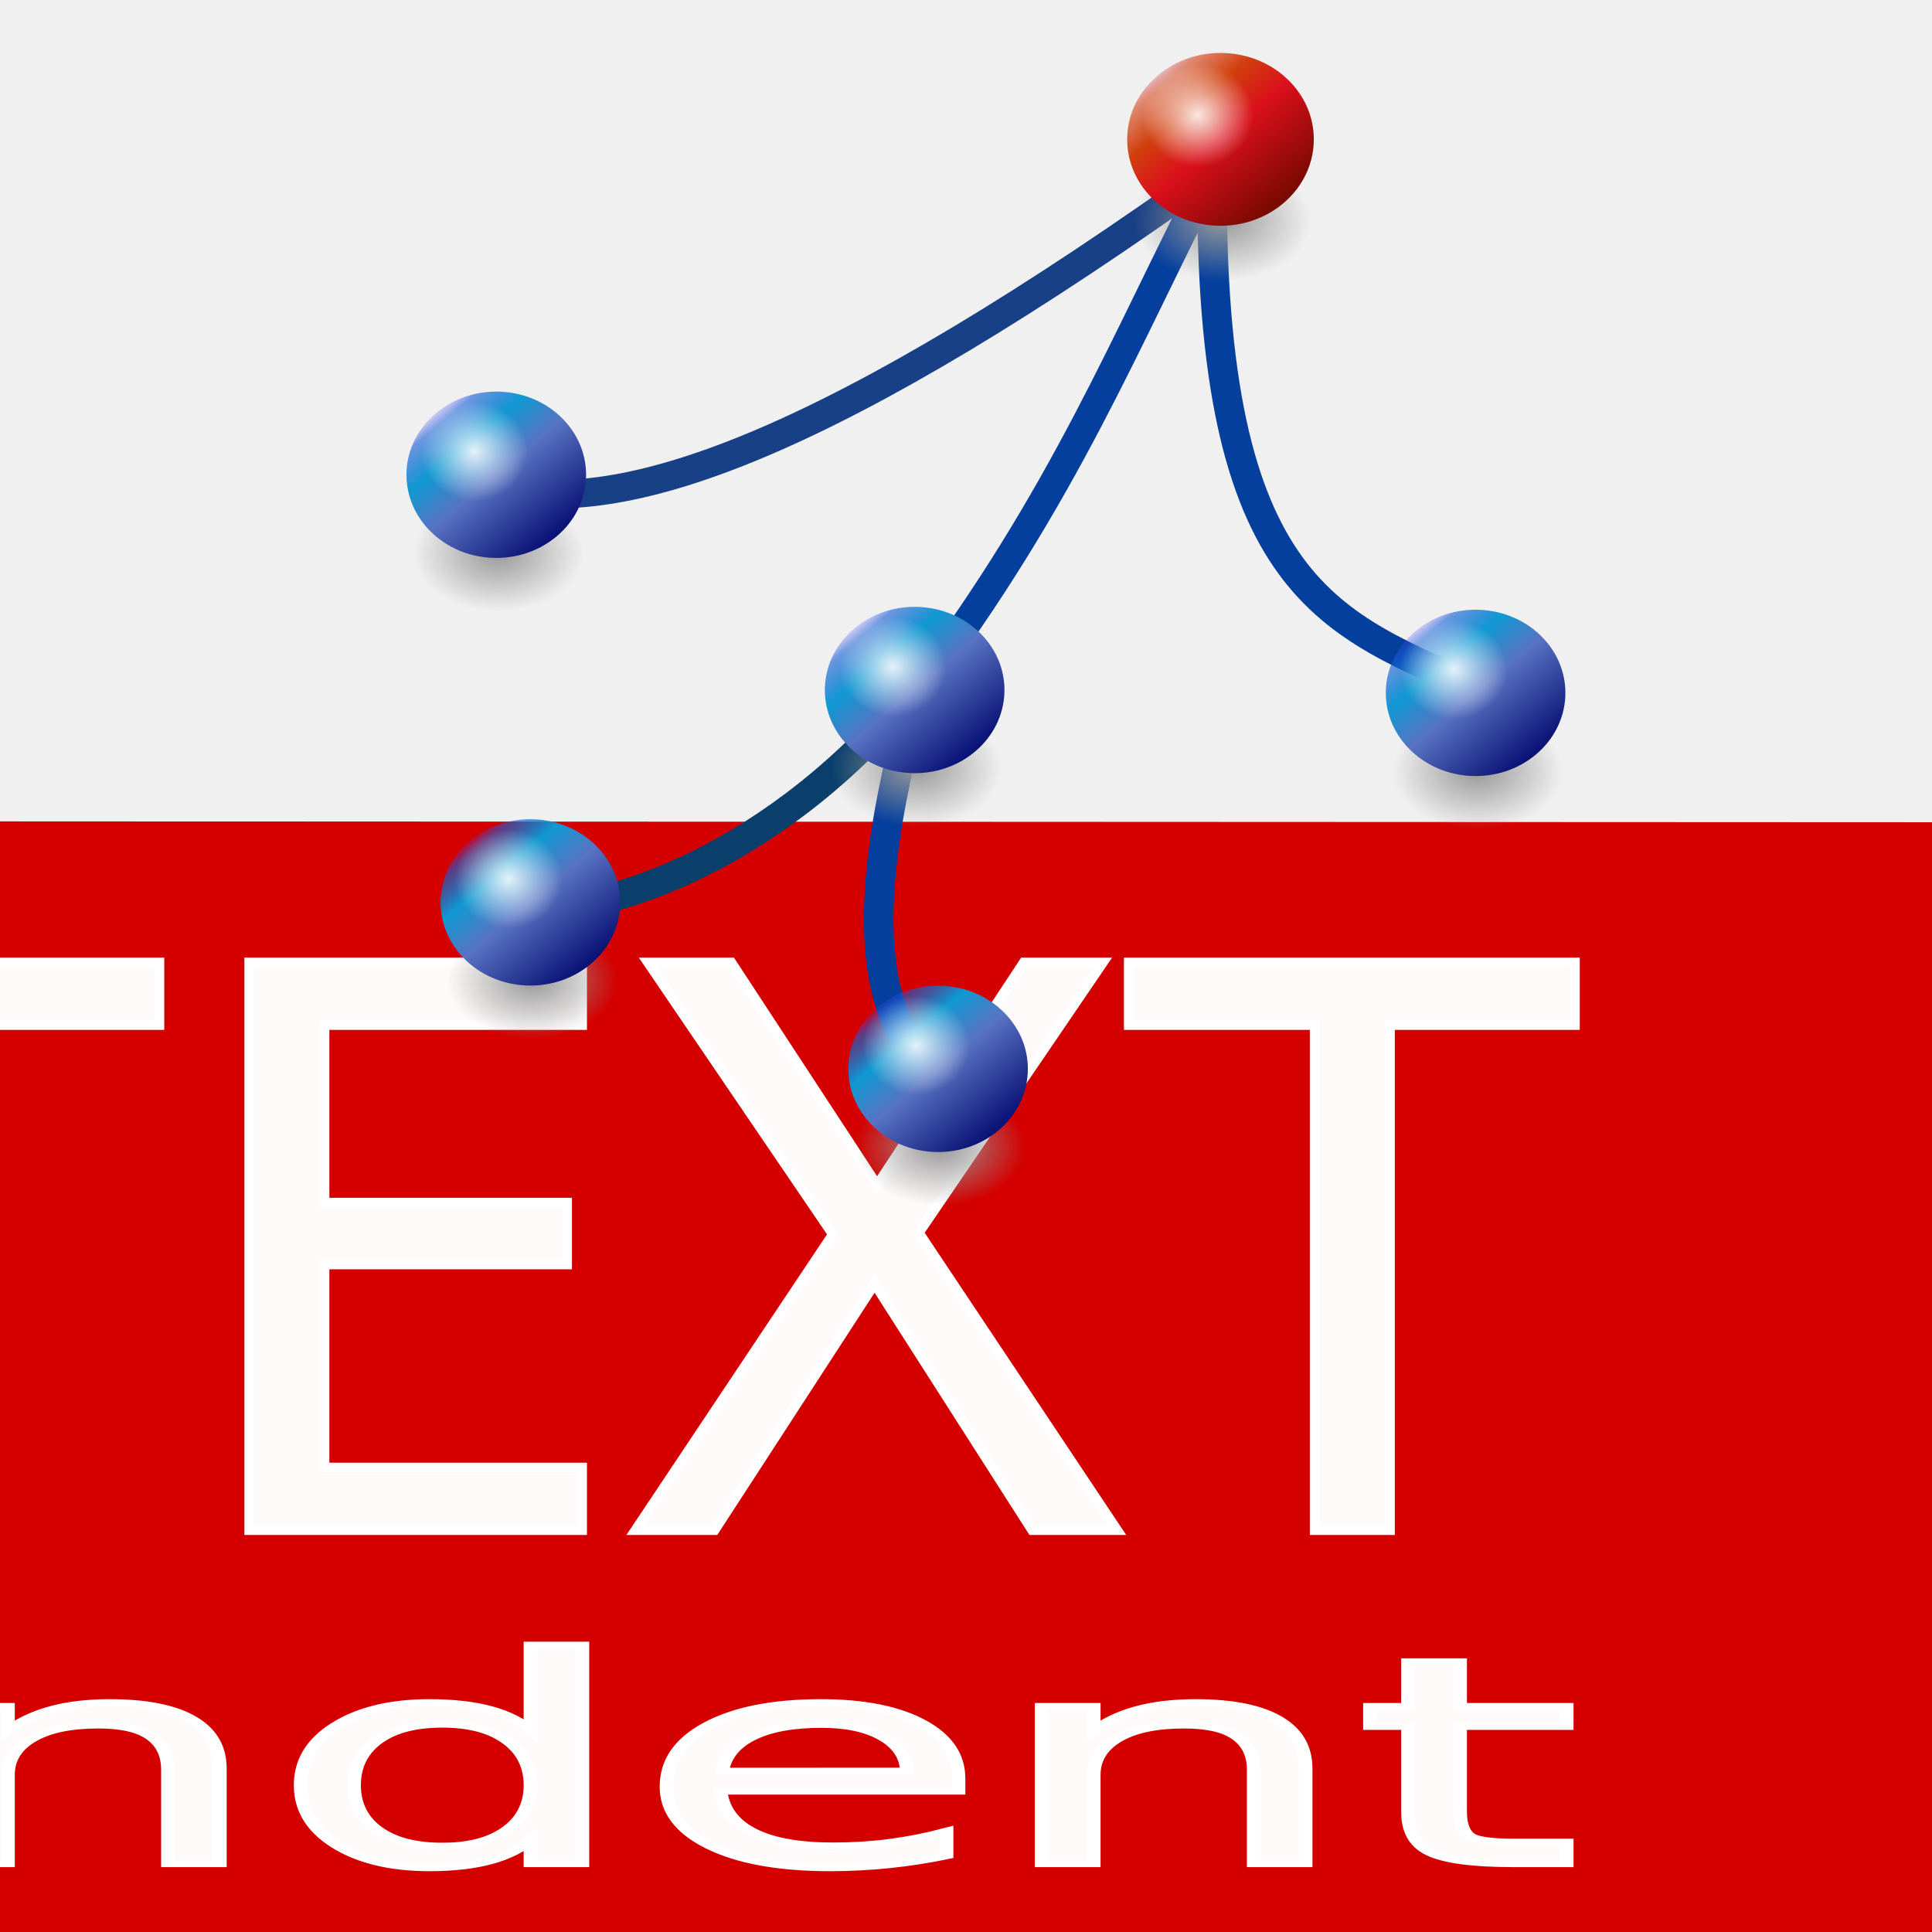
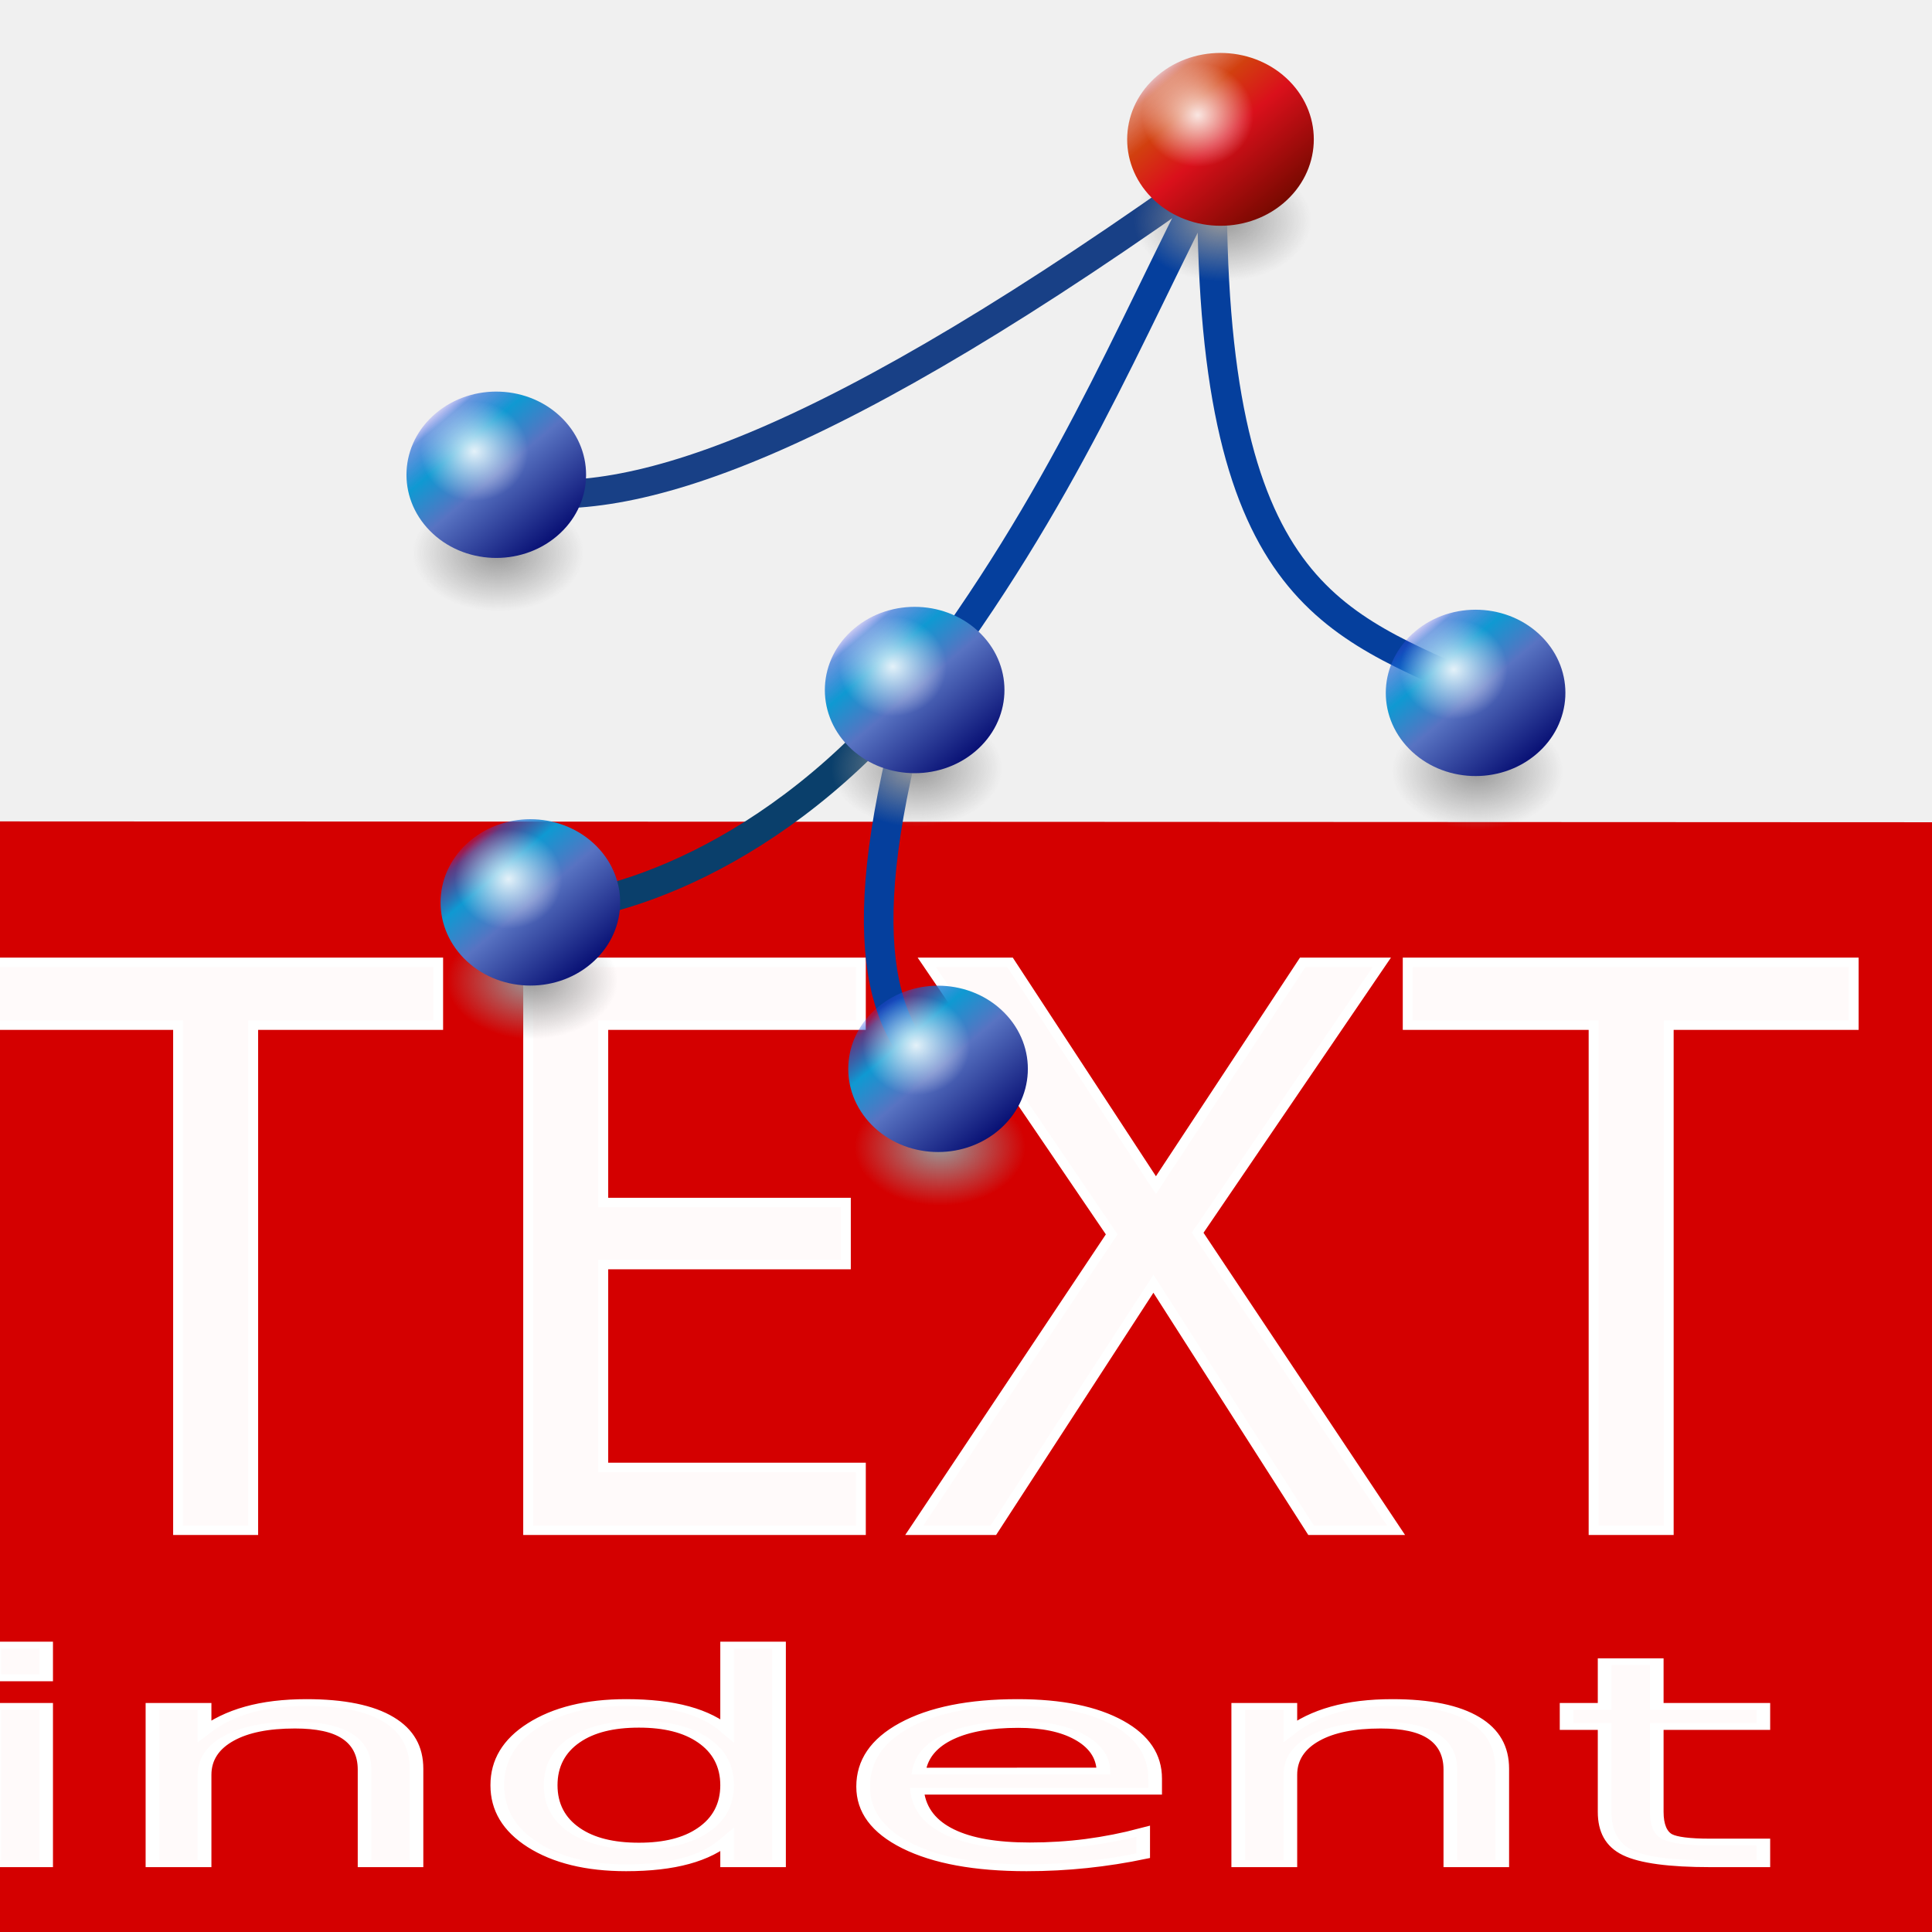
<svg xmlns="http://www.w3.org/2000/svg" xmlns:xlink="http://www.w3.org/1999/xlink" version="1.0" height="200" width="200" id="svg2">
  <style type="text/css" id="style8">
		.Border { fill: lightGray; stroke: black; stroke-width: 4; }
		.Label { font-size:24; font-family:Arial; fill:black; }
	</style>
  <defs id="defs10">
    <linearGradient id="linearGradient15834">
      <stop id="stop15842" offset="0" style="stop-color: rgb(119, 9, 0); stop-opacity: 1;" />
      <stop style="stop-color: rgb(218, 16, 27); stop-opacity: 1;" offset="0.5" id="stop15848" />
      <stop id="stop15850" offset="0.75" style="stop-color: rgb(210, 64, 15); stop-opacity: 1;" />
      <stop style="stop-color: rgb(212, 67, 22); stop-opacity: 0.615;" offset="0.938" id="stop15852" />
      <stop style="stop-color: rgb(195, 0, 0); stop-opacity: 0.219;" offset="1" id="stop15838" />
    </linearGradient>
    <linearGradient id="linearGradient18791">
      <stop style="stop-color: rgb(255, 255, 255); stop-opacity: 1;" offset="0" id="stop18793" />
      <stop style="stop-color: rgb(255, 255, 255); stop-opacity: 0;" offset="1" id="stop18795" />
    </linearGradient>
    <linearGradient id="linearGradient3187">
      <stop style="stop-color:#081074;stop-opacity:1;" offset="0" id="stop3189" />
      <stop id="stop3191" offset="0.5" style="stop-color:#5873c2;stop-opacity:1;" />
      <stop style="stop-color:#0f99d2;stop-opacity:1;" offset="0.75" id="stop3193" />
      <stop id="stop3290" offset="0.938" style="stop-color:#1660d4;stop-opacity:0.616;" />
      <stop id="stop3292" offset="1" style="stop-color:#414cf6;stop-opacity:0.216;" />
    </linearGradient>
    <linearGradient id="linearGradient20749">
      <stop style="stop-color: rgb(153, 153, 153); stop-opacity: 1;" offset="0" id="stop20751" />
      <stop style="stop-color: rgb(153, 153, 153); stop-opacity: 0;" offset="1" id="stop20753" />
    </linearGradient>
    <radialGradient xlink:href="#linearGradient20749" id="radialGradient2552" gradientUnits="userSpaceOnUse" cx="102.143" cy="545.934" fx="102.143" fy="545.934" r="135" />
    <linearGradient xlink:href="#linearGradient3187" id="linearGradient2554" gradientUnits="userSpaceOnUse" x1="154.286" y1="535.219" x2="605.714" y2="535.219" />
    <radialGradient xlink:href="#linearGradient18791" id="radialGradient2556" gradientUnits="userSpaceOnUse" cx="102.143" cy="545.934" fx="102.143" fy="545.934" r="135" />
    <radialGradient xlink:href="#linearGradient20749" id="radialGradient2558" gradientUnits="userSpaceOnUse" cx="102.143" cy="545.934" fx="102.143" fy="545.934" r="135" />
    <linearGradient xlink:href="#linearGradient3187" id="linearGradient2560" gradientUnits="userSpaceOnUse" x1="154.286" y1="535.219" x2="605.714" y2="535.219" />
    <radialGradient xlink:href="#linearGradient18791" id="radialGradient2562" gradientUnits="userSpaceOnUse" cx="102.143" cy="545.934" fx="102.143" fy="545.934" r="135" />
    <radialGradient xlink:href="#linearGradient20749" id="radialGradient2564" gradientUnits="userSpaceOnUse" cx="102.143" cy="545.934" fx="102.143" fy="545.934" r="135" />
    <linearGradient xlink:href="#linearGradient3187" id="linearGradient2566" gradientUnits="userSpaceOnUse" x1="154.286" y1="535.219" x2="605.714" y2="535.219" />
    <radialGradient xlink:href="#linearGradient18791" id="radialGradient2568" gradientUnits="userSpaceOnUse" cx="102.143" cy="545.934" fx="102.143" fy="545.934" r="135" />
    <radialGradient xlink:href="#linearGradient20749" id="radialGradient2570" gradientUnits="userSpaceOnUse" cx="102.143" cy="545.934" fx="102.143" fy="545.934" r="135" />
    <linearGradient xlink:href="#linearGradient3187" id="linearGradient2572" gradientUnits="userSpaceOnUse" x1="154.286" y1="535.219" x2="605.714" y2="535.219" />
    <radialGradient xlink:href="#linearGradient18791" id="radialGradient2574" gradientUnits="userSpaceOnUse" cx="102.143" cy="545.934" fx="102.143" fy="545.934" r="135" />
    <radialGradient xlink:href="#linearGradient20749" id="radialGradient2576" gradientUnits="userSpaceOnUse" cx="102.143" cy="545.934" fx="102.143" fy="545.934" r="135" />
    <linearGradient xlink:href="#linearGradient3187" id="linearGradient2578" gradientUnits="userSpaceOnUse" x1="154.286" y1="535.219" x2="605.714" y2="535.219" />
    <radialGradient xlink:href="#linearGradient18791" id="radialGradient2580" gradientUnits="userSpaceOnUse" cx="102.143" cy="545.934" fx="102.143" fy="545.934" r="135" />
    <radialGradient xlink:href="#linearGradient20749" id="radialGradient2582" gradientUnits="userSpaceOnUse" cx="102.143" cy="545.934" fx="102.143" fy="545.934" r="135" />
    <linearGradient xlink:href="#linearGradient15834" id="linearGradient2584" gradientUnits="userSpaceOnUse" x1="154.286" y1="535.219" x2="605.714" y2="535.219" />
    <radialGradient xlink:href="#linearGradient18791" id="radialGradient2586" gradientUnits="userSpaceOnUse" cx="102.143" cy="545.934" fx="102.143" fy="545.934" r="135" />
  </defs>
  <rect style="fill:#d40000;fill-opacity:1;fill-rule:evenodd;stroke:none" id="rect3078" width="201.581" height="116.03" x="-0.211" y="85.031" transform="matrix(0.9999999,4.5090835e-4,-9.7098496e-4,0.9999995,0,0)" />
-   <text xml:space="preserve" style="font-size:84.296px;font-style:normal;font-variant:normal;font-weight:normal;font-stretch:normal;text-align:center;line-height:125%;writing-mode:lr-tb;text-anchor:middle;fill:#fffafa;fill-opacity:1;fill-rule:evenodd;stroke:#ffffff;stroke-width:1;stroke-miterlimit:4;stroke-opacity:1;stroke-dasharray:none;font-family:Busorama;-inkscape-font-specification:Busorama" x="98.048" y="162.173" id="text2819" transform="scale(1.023763,0.9767883)">
-     <tspan id="tspan3051" x="98.048" y="162.173" style="stroke-width:1">TEXT</tspan>
+   <text xml:space="preserve" style="font-style:normal;font-variant:normal;font-weight:normal;font-stretch:normal;line-height:0%;font-family:Busorama;-inkscape-font-specification:Busorama;text-align:center;writing-mode:lr-tb;text-anchor:middle;fill:#fffafa;fill-opacity:1;fill-rule:evenodd;stroke:#ffffff;stroke-width:1;stroke-miterlimit:4;stroke-dasharray:none;stroke-opacity:1" x="98.048" y="162.173" id="text2819" transform="scale(1.023763,0.9767883)">
+     <tspan id="tspan3051" x="98.048" y="162.173" style="font-size:84.296px;line-height:1.25;stroke-width:1">TEXT</tspan>
  </text>
  <g id="g2457" transform="matrix(0.1947287,0,0,0.1868367,29.45682,-8.155206)">
    <path id="path3243" d="M 336.616,423.305 C 261.243,519.997 171.462,548.704 130.678,547.339" style="fill:none;stroke:#0a3f6b;stroke-width:15.728;stroke-linecap:butt;stroke-linejoin:miter;stroke-miterlimit:4;stroke-opacity:1;stroke-dasharray:none" />
    <path id="path3239" d="M 498.072,135.483 C 289.383,291.76 183.467,327.797 119.145,315.173" style="fill:none;stroke:#184086;stroke-width:15.728;stroke-linecap:butt;stroke-linejoin:miter;stroke-miterlimit:4;stroke-opacity:1;stroke-dasharray:none" />
    <path id="path3241" d="m 636.463,426.485 c -78.013,-37.574 -145.629,-52.284 -143.333,-287.822 -46.098,93.01 -77.994,179.166 -156.513,287.822 -36.96,136.948 -19.638,188.759 13.18,216.264" style="fill:none;stroke:#053f9d;stroke-width:15.728;stroke-linecap:butt;stroke-linejoin:miter;stroke-miterlimit:4;stroke-opacity:1;stroke-dasharray:none" />
    <g id="g3276" transform="matrix(0.6324992,0,0,0.6104887,104.4805,222.0346)">
      <path style="fill:url(#radialGradient2552);fill-opacity:1;stroke:none" id="path2405" d="m 237.143,545.934 c 0,74.558 -60.442,135 -135,135 -74.558,0 -135,-60.442 -135,-135 0,-74.558 60.442,-135 135,-135 74.558,0 135,60.442 135,135 z" transform="matrix(0.4868182,-0.159292,0.2159667,0.3590683,218.0938,569.142)" />
      <path transform="matrix(-0.2250447,-0.2473629,0.2473629,-0.2250447,337.1981,892.3155)" d="m 605.714,535.219 c 0,124.659 -101.056,225.714 -225.714,225.714 -124.659,0 -225.714,-101.056 -225.714,-225.714 0,-124.659 101.056,-225.714 225.714,-225.714 124.659,0 225.714,101.056 225.714,225.714 z" id="path2407" style="fill:url(#linearGradient2554);fill-opacity:1;stroke:none" />
      <path transform="matrix(0.3344152,0,0,0.3344152,331.5237,474.0405)" d="m 237.143,545.934 c 0,74.558 -60.442,135 -135,135 -74.558,0 -135,-60.442 -135,-135 0,-74.558 60.442,-135 135,-135 74.558,0 135,60.442 135,135 z" id="path2409" style="opacity:0.876;fill:url(#radialGradient2556);fill-opacity:1;stroke:none" />
    </g>
    <g id="g3302" transform="matrix(0.6324992,0,0,0.6104887,390.241,13.72156)">
      <path style="fill:url(#radialGradient2558);fill-opacity:1;stroke:none" id="path3304" d="m 237.143,545.934 c 0,74.558 -60.442,135 -135,135 -74.558,0 -135,-60.442 -135,-135 0,-74.558 60.442,-135 135,-135 74.558,0 135,60.442 135,135 z" transform="matrix(0.4868182,-0.159292,0.2159667,0.3590683,218.0938,569.142)" />
      <path transform="matrix(-0.2250447,-0.2473629,0.2473629,-0.2250447,337.1981,892.3155)" d="m 605.714,535.219 c 0,124.659 -101.056,225.714 -225.714,225.714 -124.659,0 -225.714,-101.056 -225.714,-225.714 0,-124.659 101.056,-225.714 225.714,-225.714 124.659,0 225.714,101.056 225.714,225.714 z" id="path3306" style="fill:url(#linearGradient2560);fill-opacity:1;stroke:none" />
      <path transform="matrix(0.3344152,0,0,0.3344152,331.5237,474.0405)" d="m 237.143,545.934 c 0,74.558 -60.442,135 -135,135 -74.558,0 -135,-60.442 -135,-135 0,-74.558 60.442,-135 135,-135 74.558,0 135,60.442 135,135 z" id="path3308" style="opacity:0.876;fill:url(#radialGradient2562);fill-opacity:1;stroke:none" />
    </g>
    <g id="g3316" transform="matrix(0.6324992,0,0,0.6104887,-112.2489,129.8044)">
      <path style="fill:url(#radialGradient2564);fill-opacity:1;stroke:none" id="path3318" d="m 237.143,545.934 c 0,74.558 -60.442,135 -135,135 -74.558,0 -135,-60.442 -135,-135 0,-74.558 60.442,-135 135,-135 74.558,0 135,60.442 135,135 z" transform="matrix(0.4868182,-0.159292,0.2159667,0.3590683,218.0938,569.142)" />
      <path transform="matrix(-0.2250447,-0.2473629,0.2473629,-0.2250447,337.1981,892.3155)" d="m 605.714,535.219 c 0,124.659 -101.056,225.714 -225.714,225.714 -124.659,0 -225.714,-101.056 -225.714,-225.714 0,-124.659 101.056,-225.714 225.714,-225.714 124.659,0 225.714,101.056 225.714,225.714 z" id="path3320" style="fill:url(#linearGradient2566);fill-opacity:1;stroke:none" />
      <path transform="matrix(0.3344152,0,0,0.3344152,331.5237,474.0405)" d="m 237.143,545.934 c 0,74.558 -60.442,135 -135,135 -74.558,0 -135,-60.442 -135,-135 0,-74.558 60.442,-135 135,-135 74.558,0 135,60.442 135,135 z" id="path3322" style="opacity:0.876;fill:url(#radialGradient2568);fill-opacity:1;stroke:none" />
    </g>
    <g id="g3330" transform="matrix(0.6324992,0,0,0.6104887,92.04207,12.13138)">
      <path style="fill:url(#radialGradient2570);fill-opacity:1;stroke:none" id="path3332" d="m 237.143,545.934 c 0,74.558 -60.442,135 -135,135 -74.558,0 -135,-60.442 -135,-135 0,-74.558 60.442,-135 135,-135 74.558,0 135,60.442 135,135 z" transform="matrix(0.4868182,-0.159292,0.2159667,0.3590683,218.0938,569.142)" />
      <path transform="matrix(-0.2250447,-0.2473629,0.2473629,-0.2250447,337.1981,892.3155)" d="m 605.714,535.219 c 0,124.659 -101.056,225.714 -225.714,225.714 -124.659,0 -225.714,-101.056 -225.714,-225.714 0,-124.659 101.056,-225.714 225.714,-225.714 124.659,0 225.714,101.056 225.714,225.714 z" id="path3334" style="fill:url(#linearGradient2572);fill-opacity:1;stroke:none" />
      <path transform="matrix(0.3344152,0,0,0.3344152,331.5237,474.0405)" d="m 237.143,545.934 c 0,74.558 -60.442,135 -135,135 -74.558,0 -135,-60.442 -135,-135 0,-74.558 60.442,-135 135,-135 74.558,0 135,60.442 135,135 z" id="path3336" style="opacity:0.876;fill:url(#radialGradient2574);fill-opacity:1;stroke:none" />
    </g>
    <g id="g3344" transform="matrix(0.6324992,0,0,0.6104887,-130.3715,-107.1318)">
      <path style="fill:url(#radialGradient2576);fill-opacity:1;stroke:none" id="path3346" d="m 237.143,545.934 c 0,74.558 -60.442,135 -135,135 -74.558,0 -135,-60.442 -135,-135 0,-74.558 60.442,-135 135,-135 74.558,0 135,60.442 135,135 z" transform="matrix(0.4868182,-0.159292,0.2159667,0.3590683,218.0938,569.142)" />
      <path transform="matrix(-0.2250447,-0.2473629,0.2473629,-0.2250447,337.1981,892.3155)" d="m 605.714,535.219 c 0,124.659 -101.056,225.714 -225.714,225.714 -124.659,0 -225.714,-101.056 -225.714,-225.714 0,-124.659 101.056,-225.714 225.714,-225.714 124.659,0 225.714,101.056 225.714,225.714 z" id="path3348" style="fill:url(#linearGradient2578);fill-opacity:1;stroke:none" />
      <path transform="matrix(0.3344152,0,0,0.3344152,331.5237,474.0405)" d="m 237.143,545.934 c 0,74.558 -60.442,135 -135,135 -74.558,0 -135,-60.442 -135,-135 0,-74.558 60.442,-135 135,-135 74.558,0 135,60.442 135,135 z" id="path3350" style="opacity:0.876;fill:url(#radialGradient2580);fill-opacity:1;stroke:none" />
    </g>
    <g id="g3271" transform="matrix(0.6572688,0,0,0.6343963,250.746,-153.2942)">
      <path transform="matrix(0.4868182,-0.159292,0.2159667,0.3590683,209.5223,323.4277)" d="m 237.143,545.934 c 0,74.558 -60.442,135 -135,135 -74.558,0 -135,-60.442 -135,-135 0,-74.558 60.442,-135 135,-135 74.558,0 135,60.442 135,135 z" id="path18799" style="fill:url(#radialGradient2582);fill-opacity:1;stroke:none" />
      <path style="fill:url(#linearGradient2584);fill-opacity:1;stroke:none" id="path14863" d="m 605.714,535.219 c 0,124.659 -101.056,225.714 -225.714,225.714 -124.659,0 -225.714,-101.056 -225.714,-225.714 0,-124.659 101.056,-225.714 225.714,-225.714 124.659,0 225.714,101.056 225.714,225.714 z" transform="matrix(-0.2250447,-0.2473629,0.2473629,-0.2250447,328.6266,646.6012)" />
      <path style="opacity:0.876;fill:url(#radialGradient2586);fill-opacity:1;stroke:none" id="path17820" d="m 237.143,545.934 c 0,74.558 -60.442,135 -135,135 -74.558,0 -135,-60.442 -135,-135 0,-74.558 60.442,-135 135,-135 74.558,0 135,60.442 135,135 z" transform="matrix(0.3344152,0,0,0.3344152,322.9523,228.3262)" />
    </g>
  </g>
-   <text transform="scale(1.415209,0.7066096)" id="text3053" y="273.04" x="68.527" style="font-size:42.162px;font-style:normal;font-variant:normal;font-weight:normal;font-stretch:normal;text-align:center;line-height:125%;writing-mode:lr-tb;text-anchor:middle;fill:#fffafa;fill-opacity:1;fill-rule:evenodd;stroke:#ffffff;stroke-width:1;stroke-miterlimit:4;stroke-opacity:1;stroke-dasharray:none;font-family:DejaVu Sans;-inkscape-font-specification:DejaVu Sans" xml:space="preserve">
-     <tspan id="tspan3057" x="68.527" y="273.04" style="stroke-width:1">indent</tspan>
+   <text transform="scale(1.415209,0.7066096)" id="text3053" y="273.04" x="68.527" style="font-style:normal;font-variant:normal;font-weight:normal;font-stretch:normal;line-height:0%;font-family:'DejaVu Sans';-inkscape-font-specification:'DejaVu Sans';text-align:center;writing-mode:lr-tb;text-anchor:middle;fill:#fffafa;fill-opacity:1;fill-rule:evenodd;stroke:#ffffff;stroke-width:1;stroke-miterlimit:4;stroke-dasharray:none;stroke-opacity:1" xml:space="preserve">
+     <tspan id="tspan3057" x="68.527" y="273.04" style="font-size:42.162px;line-height:1.25;stroke-width:1">indent</tspan>
  </text>
</svg>
